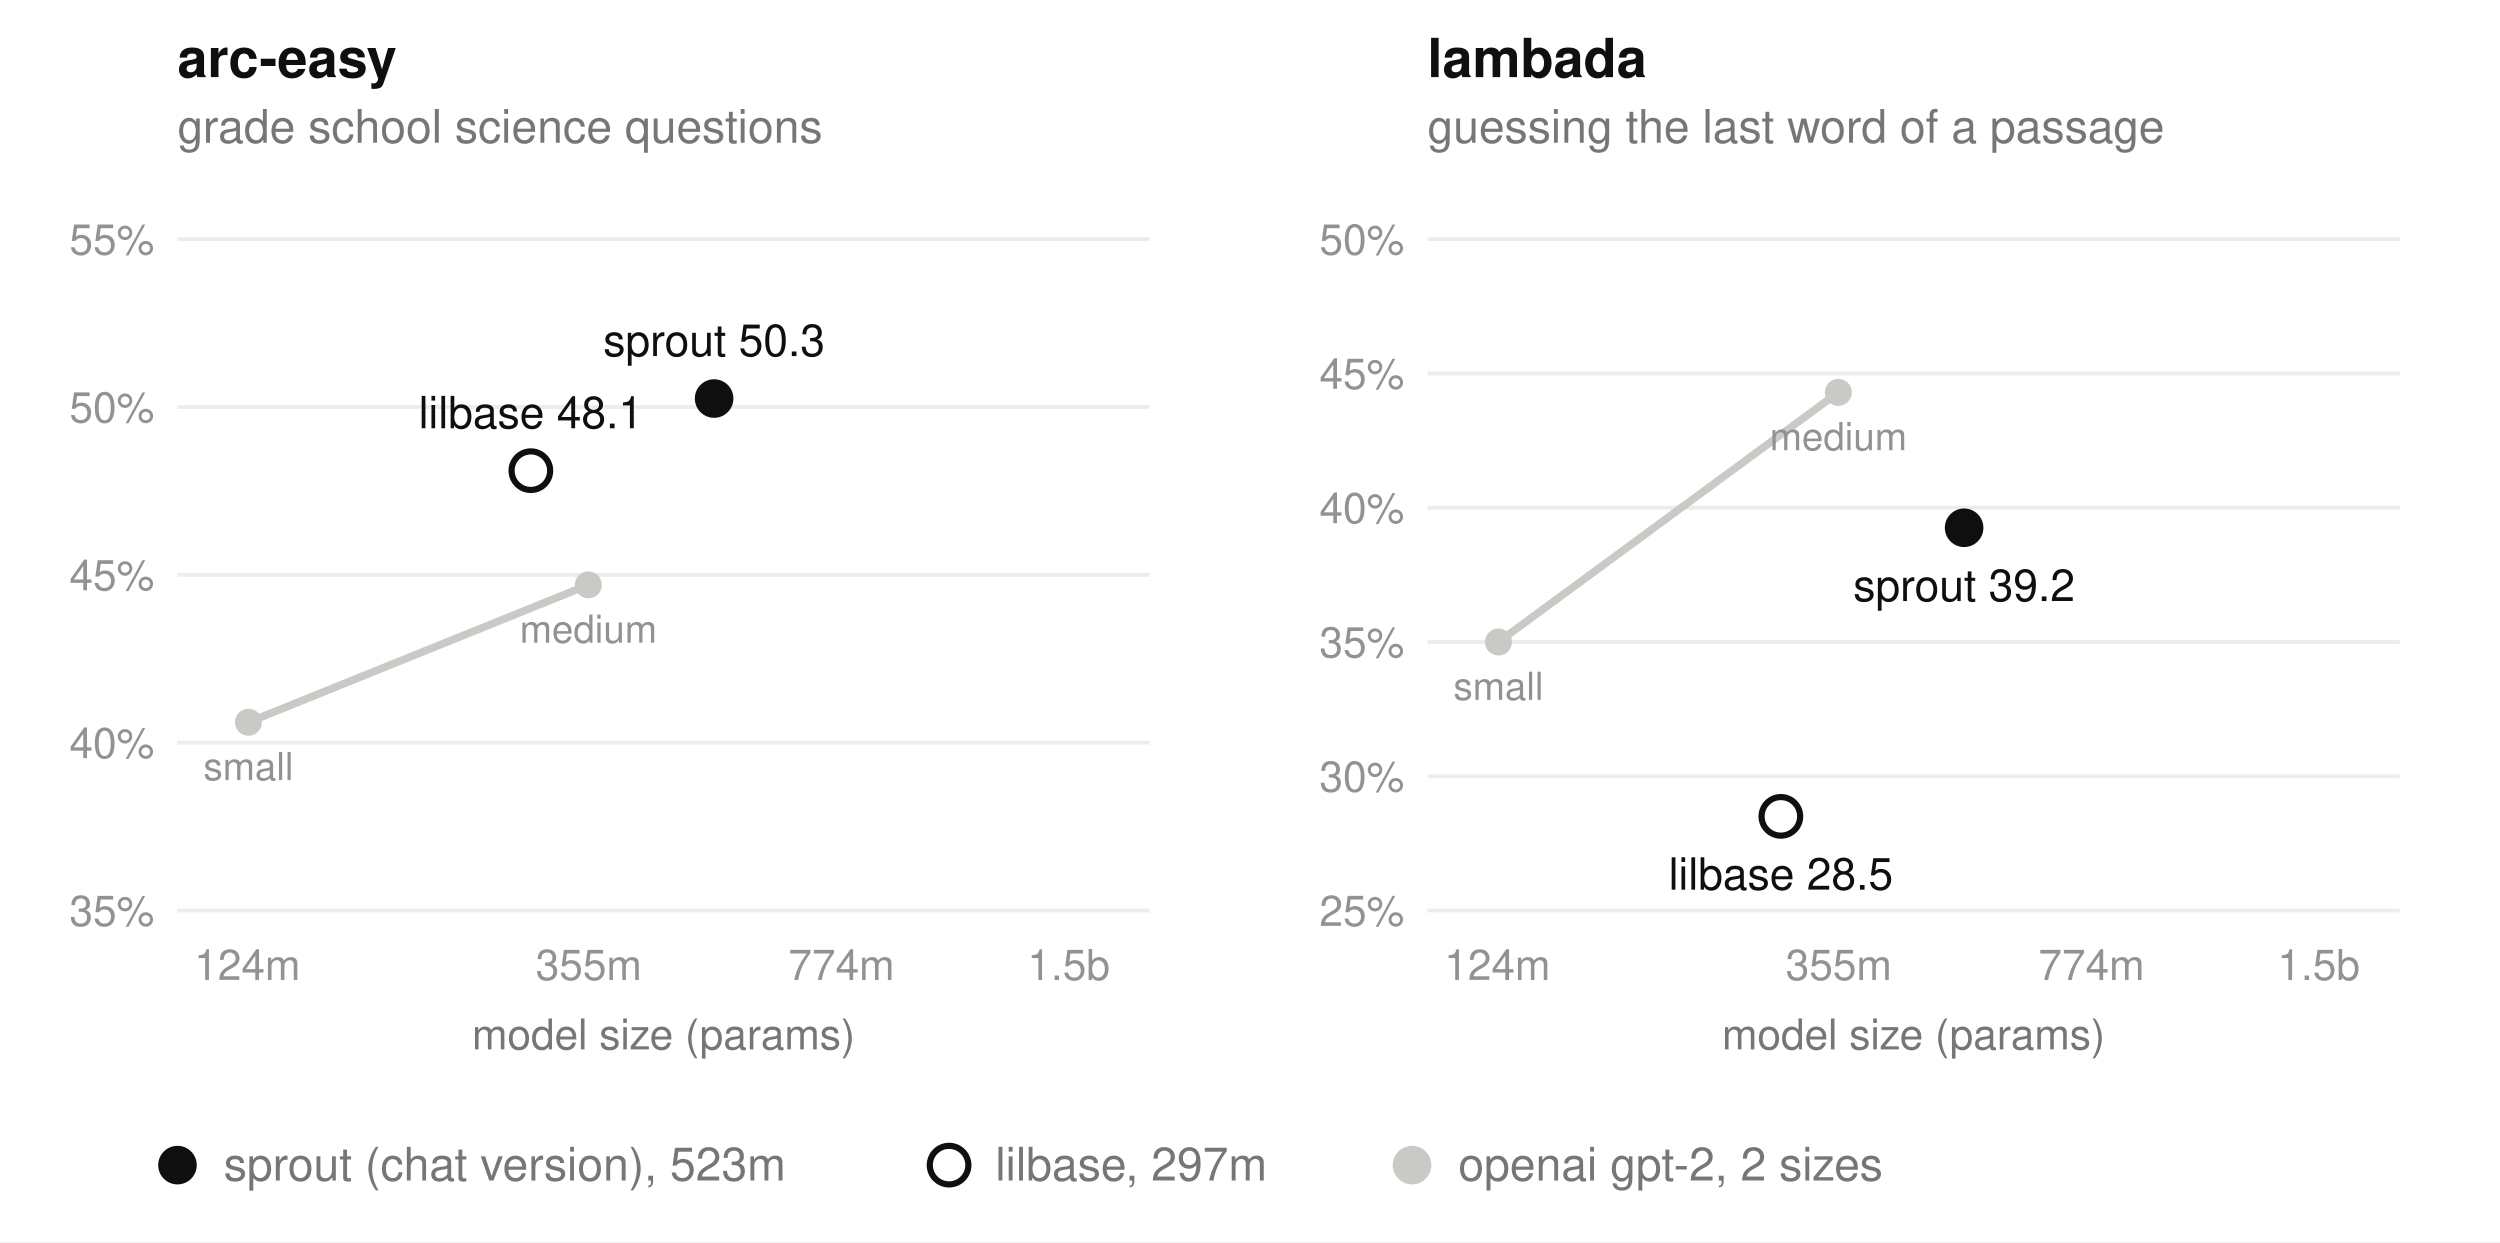
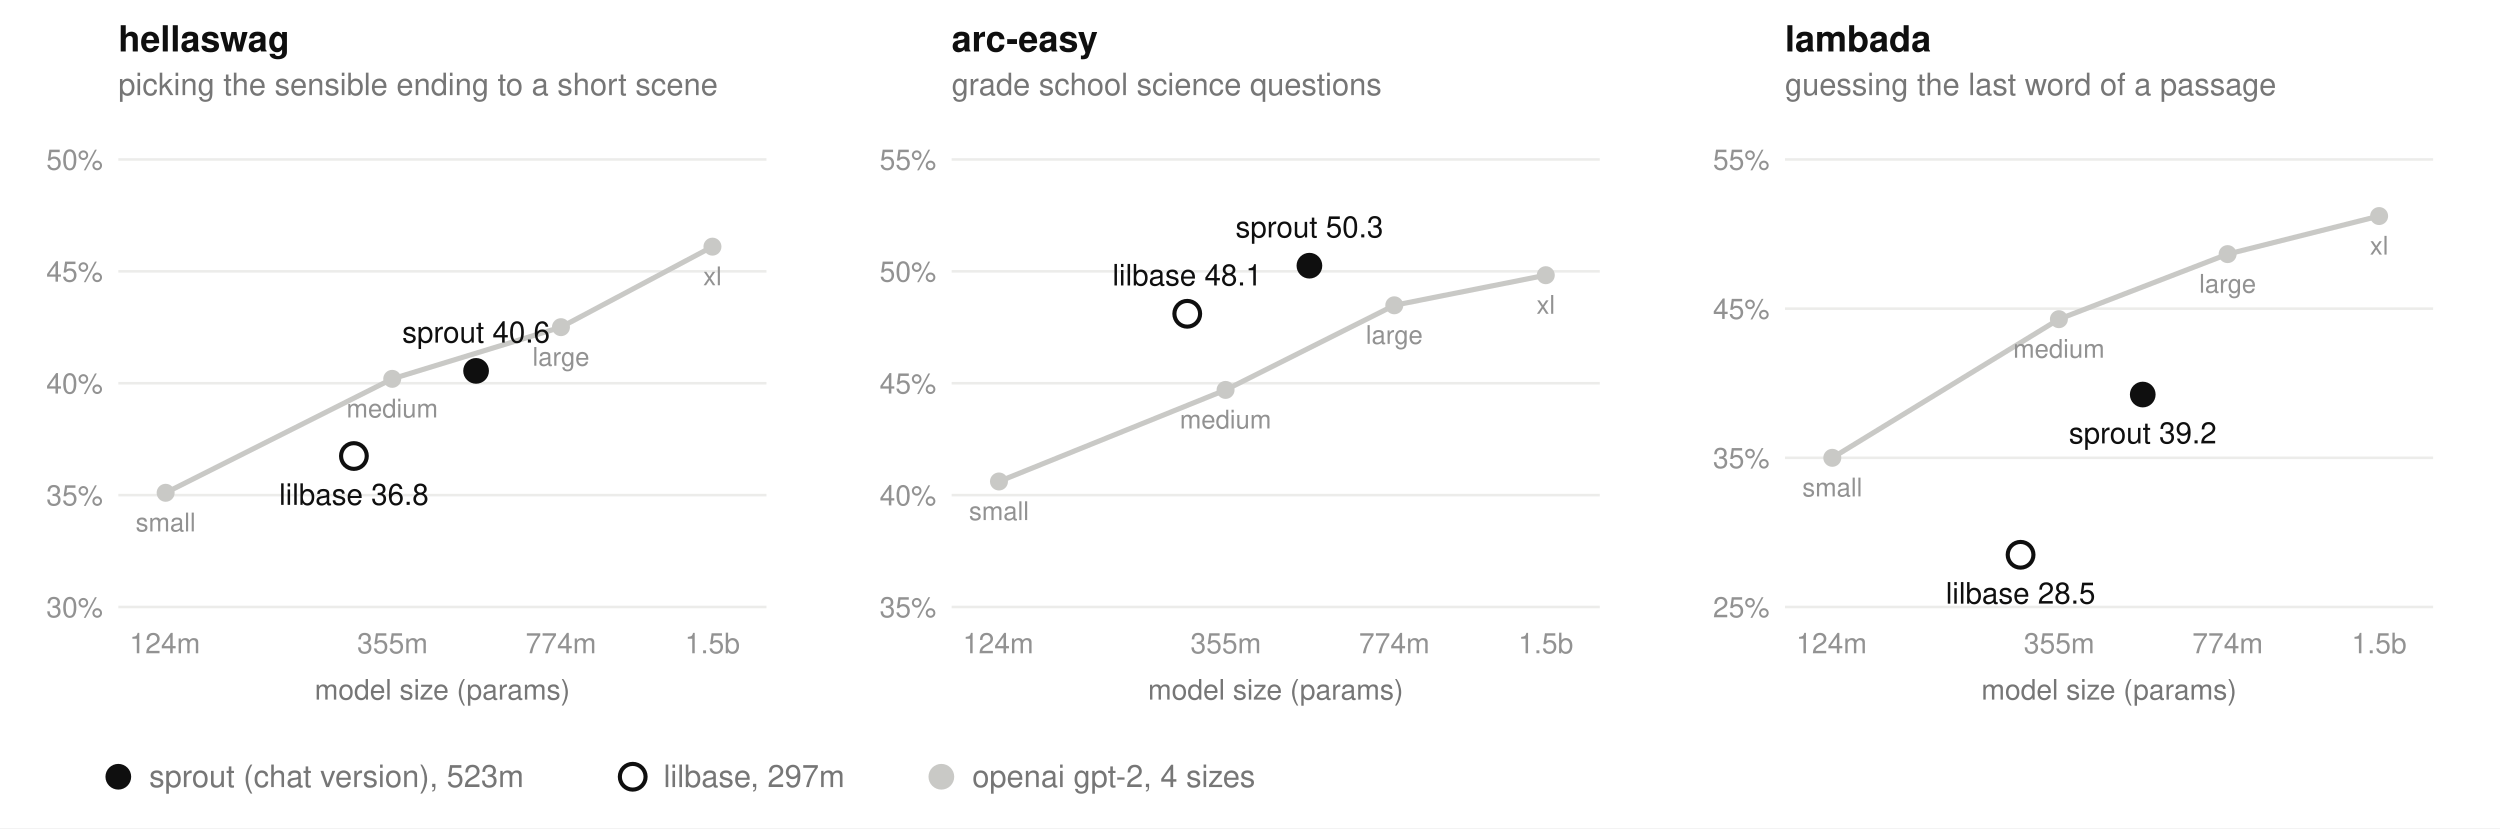
- <svg xmlns="http://www.w3.org/2000/svg" viewBox="0 0 648 322" width="648" height="322" font-family="-apple-system, Segoe UI, Helvetica, Arial, sans-serif">
-   <rect width="648" height="322" fill="#ffffff" />
-   <text x="46" y="20" font-size="14" font-weight="600" fill="#0f0f0f">arc-easy</text>
-   <text x="46" y="37" font-size="12" fill="#767676">grade school science questions</text>
-   <svg x="12" y="46" width="300" height="230" viewBox="0 0 300 230" role="img" aria-label="arc-easy: score against model size" font-family="Geist, Helvetica Neue, Helvetica, sans-serif" font-size="11" fill="#929292">
+ <svg xmlns="http://www.w3.org/2000/svg" viewBox="0 0 972 322" width="972" height="322" font-family="-apple-system, Segoe UI, Helvetica, Arial, sans-serif">
+   <rect width="972" height="322" fill="#ffffff" />
+   <text x="46" y="20" font-size="14" font-weight="600" fill="#0f0f0f">hellaswag</text>
+   <text x="46" y="37" font-size="12" fill="#767676">picking the sensible ending to a short scene</text>
+   <svg x="12" y="46" width="300" height="230" viewBox="0 0 300 230" role="img" aria-label="hellaswag: score against model size" font-family="Geist, Helvetica Neue, Helvetica, sans-serif" font-size="11" fill="#929292">
+     <line class="b-grid" stroke="#ececea" stroke-width="1" x1="34" x2="286" y1="190.0" y2="190.0" />
+     <text x="28" y="194.0" text-anchor="end">30%</text>
+     <line class="b-grid" stroke="#ececea" stroke-width="1" x1="34" x2="286" y1="146.5" y2="146.5" />
+     <text x="28" y="150.5" text-anchor="end">35%</text>
+     <line class="b-grid" stroke="#ececea" stroke-width="1" x1="34" x2="286" y1="103.0" y2="103.0" />
+     <text x="28" y="107.0" text-anchor="end">40%</text>
+     <line class="b-grid" stroke="#ececea" stroke-width="1" x1="34" x2="286" y1="59.5" y2="59.5" />
+     <text x="28" y="63.5" text-anchor="end">45%</text>
+     <line class="b-grid" stroke="#ececea" stroke-width="1" x1="34" x2="286" y1="16.0" y2="16.0" />
+     <text x="28" y="20.0" text-anchor="end">50%</text>
+     <text x="52.1" y="208" text-anchor="middle">124m</text>
+     <text x="140.6" y="208" text-anchor="middle">355m</text>
+     <text x="206.1" y="208" text-anchor="middle">774m</text>
+     <text x="265.0" y="208" text-anchor="middle">1.5b</text>
+     <text x="160.0" y="226" text-anchor="middle" class="b-axis" fill="#767676">model size (params)</text>
+     <path class="b-gpt2" fill="none" stroke="#c9c9c6" stroke-width="2" stroke-linejoin="round" d="M52.4 145.6 L140.5 101.3 L206.1 81.2 L265.0 49.9" />
+     <circle class="b-gpt2-dot" fill="#c9c9c6" cx="52.4" cy="145.6" r="3.5" />
+     <text class="b-gpt2-lab" font-size="10" x="52.4" y="160.6" text-anchor="middle">small</text>
+     <circle class="b-gpt2-dot" fill="#c9c9c6" cx="140.5" cy="101.3" r="3.5" />
+     <text class="b-gpt2-lab" font-size="10" x="140.5" y="116.3" text-anchor="middle">medium</text>
+     <circle class="b-gpt2-dot" fill="#c9c9c6" cx="206.1" cy="81.2" r="3.5" />
+     <text class="b-gpt2-lab" font-size="10" x="206.1" y="96.2" text-anchor="middle">large</text>
+     <circle class="b-gpt2-dot" fill="#c9c9c6" cx="265.0" cy="49.9" r="3.5" />
+     <text class="b-gpt2-lab" font-size="10" x="265.0" y="64.9" text-anchor="middle">xl</text>
+     <circle class="b-me" fill="#0f0f0f" cx="173.1" cy="98.2" r="5" />
+     <text class="b-me-lab" fill="#0f0f0f" font-size="11.5" font-weight="500" x="173.1" y="87.2" text-anchor="middle">sprout 40.6</text>
+     <circle class="b-me2" fill="#ffffff" stroke="#0f0f0f" stroke-width="1.6" cx="125.6" cy="131.3" r="5" />
+     <text class="b-me-lab" fill="#0f0f0f" font-size="11.5" font-weight="500" x="125.6" y="150.3" text-anchor="middle">lilbase 36.8</text>
+   </svg>
+   <text x="370" y="20" font-size="14" font-weight="600" fill="#0f0f0f">arc-easy</text>
+   <text x="370" y="37" font-size="12" fill="#767676">grade school science questions</text>
+   <svg x="336" y="46" width="300" height="230" viewBox="0 0 300 230" role="img" aria-label="arc-easy: score against model size" font-family="Geist, Helvetica Neue, Helvetica, sans-serif" font-size="11" fill="#929292">
    <line class="b-grid" stroke="#ececea" stroke-width="1" x1="34" x2="286" y1="190.0" y2="190.0" />
    <text x="28" y="194.0" text-anchor="end">35%</text>
    <line class="b-grid" stroke="#ececea" stroke-width="1" x1="34" x2="286" y1="146.5" y2="146.5" />
    <text x="28" y="150.5" text-anchor="end">40%</text>
    <line class="b-grid" stroke="#ececea" stroke-width="1" x1="34" x2="286" y1="103.0" y2="103.0" />
    <text x="28" y="107.0" text-anchor="end">45%</text>
    <line class="b-grid" stroke="#ececea" stroke-width="1" x1="34" x2="286" y1="59.5" y2="59.5" />
    <text x="28" y="63.5" text-anchor="end">50%</text>
    <line class="b-grid" stroke="#ececea" stroke-width="1" x1="34" x2="286" y1="16.0" y2="16.0" />
    <text x="28" y="20.0" text-anchor="end">55%</text>
    <text x="52.1" y="208" text-anchor="middle">124m</text>
    <text x="140.6" y="208" text-anchor="middle">355m</text>
    <text x="206.1" y="208" text-anchor="middle">774m</text>
    <text x="265.0" y="208" text-anchor="middle">1.5b</text>
    <text x="160.0" y="226" text-anchor="middle" class="b-axis" fill="#767676">model size (params)</text>
-     <path class="b-gpt2" fill="none" stroke="#c9c9c6" stroke-width="2" stroke-linejoin="round" d="M52.4 141.2 L140.5 105.6" />
+     <path class="b-gpt2" fill="none" stroke="#c9c9c6" stroke-width="2" stroke-linejoin="round" d="M52.4 141.2 L140.5 105.6 L206.1 72.7 L265.0 61.0" />
    <circle class="b-gpt2-dot" fill="#c9c9c6" cx="52.4" cy="141.2" r="3.5" />
    <text class="b-gpt2-lab" font-size="10" x="52.4" y="156.2" text-anchor="middle">small</text>
    <circle class="b-gpt2-dot" fill="#c9c9c6" cx="140.5" cy="105.6" r="3.5" />
    <text class="b-gpt2-lab" font-size="10" x="140.5" y="120.6" text-anchor="middle">medium</text>
+     <circle class="b-gpt2-dot" fill="#c9c9c6" cx="206.1" cy="72.7" r="3.5" />
+     <text class="b-gpt2-lab" font-size="10" x="206.1" y="87.7" text-anchor="middle">large</text>
+     <circle class="b-gpt2-dot" fill="#c9c9c6" cx="265.0" cy="61.0" r="3.5" />
+     <text class="b-gpt2-lab" font-size="10" x="265.0" y="76.0" text-anchor="middle">xl</text>
    <circle class="b-me" fill="#0f0f0f" cx="173.1" cy="57.3" r="5" />
    <text class="b-me-lab" fill="#0f0f0f" font-size="11.5" font-weight="500" x="173.1" y="46.3" text-anchor="middle">sprout 50.3</text>
    <circle class="b-me2" fill="#ffffff" stroke="#0f0f0f" stroke-width="1.6" cx="125.6" cy="76.0" r="5" />
    <text class="b-me-lab" fill="#0f0f0f" font-size="11.5" font-weight="500" x="125.6" y="65.0" text-anchor="middle">lilbase 48.1</text>
  </svg>
-   <text x="370" y="20" font-size="14" font-weight="600" fill="#0f0f0f">lambada</text>
-   <text x="370" y="37" font-size="12" fill="#767676">guessing the last word of a passage</text>
-   <svg x="336" y="46" width="300" height="230" viewBox="0 0 300 230" role="img" aria-label="lambada: score against model size" font-family="Geist, Helvetica Neue, Helvetica, sans-serif" font-size="11" fill="#929292">
+   <text x="694" y="20" font-size="14" font-weight="600" fill="#0f0f0f">lambada</text>
+   <text x="694" y="37" font-size="12" fill="#767676">guessing the last word of a passage</text>
+   <svg x="660" y="46" width="300" height="230" viewBox="0 0 300 230" role="img" aria-label="lambada: score against model size" font-family="Geist, Helvetica Neue, Helvetica, sans-serif" font-size="11" fill="#929292">
    <line class="b-grid" stroke="#ececea" stroke-width="1" x1="34" x2="286" y1="190.0" y2="190.0" />
    <text x="28" y="194.0" text-anchor="end">25%</text>
-     <line class="b-grid" stroke="#ececea" stroke-width="1" x1="34" x2="286" y1="155.2" y2="155.2" />
-     <text x="28" y="159.2" text-anchor="end">30%</text>
-     <line class="b-grid" stroke="#ececea" stroke-width="1" x1="34" x2="286" y1="120.4" y2="120.4" />
-     <text x="28" y="124.4" text-anchor="end">35%</text>
-     <line class="b-grid" stroke="#ececea" stroke-width="1" x1="34" x2="286" y1="85.6" y2="85.6" />
-     <text x="28" y="89.6" text-anchor="end">40%</text>
-     <line class="b-grid" stroke="#ececea" stroke-width="1" x1="34" x2="286" y1="50.8" y2="50.8" />
-     <text x="28" y="54.8" text-anchor="end">45%</text>
+     <line class="b-grid" stroke="#ececea" stroke-width="1" x1="34" x2="286" y1="132.0" y2="132.0" />
+     <text x="28" y="136.0" text-anchor="end">35%</text>
+     <line class="b-grid" stroke="#ececea" stroke-width="1" x1="34" x2="286" y1="74.0" y2="74.0" />
+     <text x="28" y="78.0" text-anchor="end">45%</text>
    <line class="b-grid" stroke="#ececea" stroke-width="1" x1="34" x2="286" y1="16.0" y2="16.0" />
-     <text x="28" y="20.0" text-anchor="end">50%</text>
+     <text x="28" y="20.0" text-anchor="end">55%</text>
    <text x="52.1" y="208" text-anchor="middle">124m</text>
    <text x="140.6" y="208" text-anchor="middle">355m</text>
    <text x="206.1" y="208" text-anchor="middle">774m</text>
    <text x="265.0" y="208" text-anchor="middle">1.5b</text>
    <text x="160.0" y="226" text-anchor="middle" class="b-axis" fill="#767676">model size (params)</text>
-     <path class="b-gpt2" fill="none" stroke="#c9c9c6" stroke-width="2" stroke-linejoin="round" d="M52.4 120.4 L140.5 55.7" />
-     <circle class="b-gpt2-dot" fill="#c9c9c6" cx="52.4" cy="120.4" r="3.5" />
-     <text class="b-gpt2-lab" font-size="10" x="52.4" y="135.4" text-anchor="middle">small</text>
-     <circle class="b-gpt2-dot" fill="#c9c9c6" cx="140.5" cy="55.7" r="3.5" />
-     <text class="b-gpt2-lab" font-size="10" x="140.5" y="70.7" text-anchor="middle">medium</text>
-     <circle class="b-me" fill="#0f0f0f" cx="173.1" cy="90.8" r="5" />
-     <text class="b-me-lab" fill="#0f0f0f" font-size="11.5" font-weight="500" x="173.1" y="109.8" text-anchor="middle">sprout 39.2</text>
-     <circle class="b-me2" fill="#ffffff" stroke="#0f0f0f" stroke-width="1.6" cx="125.6" cy="165.6" r="5" />
-     <text class="b-me-lab" fill="#0f0f0f" font-size="11.5" font-weight="500" x="125.6" y="184.6" text-anchor="middle">lilbase 28.5</text>
+     <path class="b-gpt2" fill="none" stroke="#c9c9c6" stroke-width="2" stroke-linejoin="round" d="M52.4 132.0 L140.5 78.1 L206.1 52.8 L265.0 38.0" />
+     <circle class="b-gpt2-dot" fill="#c9c9c6" cx="52.4" cy="132.0" r="3.5" />
+     <text class="b-gpt2-lab" font-size="10" x="52.4" y="147.0" text-anchor="middle">small</text>
+     <circle class="b-gpt2-dot" fill="#c9c9c6" cx="140.5" cy="78.1" r="3.5" />
+     <text class="b-gpt2-lab" font-size="10" x="140.5" y="93.1" text-anchor="middle">medium</text>
+     <circle class="b-gpt2-dot" fill="#c9c9c6" cx="206.1" cy="52.8" r="3.5" />
+     <text class="b-gpt2-lab" font-size="10" x="206.1" y="67.8" text-anchor="middle">large</text>
+     <circle class="b-gpt2-dot" fill="#c9c9c6" cx="265.0" cy="38.0" r="3.5" />
+     <text class="b-gpt2-lab" font-size="10" x="265.0" y="53.0" text-anchor="middle">xl</text>
+     <circle class="b-me" fill="#0f0f0f" cx="173.1" cy="107.4" r="5" />
+     <text class="b-me-lab" fill="#0f0f0f" font-size="11.5" font-weight="500" x="173.1" y="126.4" text-anchor="middle">sprout 39.2</text>
+     <circle class="b-me2" fill="#ffffff" stroke="#0f0f0f" stroke-width="1.6" cx="125.6" cy="169.7" r="5" />
+     <text class="b-me-lab" fill="#0f0f0f" font-size="11.5" font-weight="500" x="125.6" y="188.7" text-anchor="middle">lilbase 28.5</text>
  </svg>
  <circle cx="46" cy="302" r="5" fill="#0f0f0f" />
  <text x="58" y="306" font-size="12" fill="#767676">sprout (chat version), 523m</text>
  <circle cx="246" cy="302" r="5" fill="#ffffff" stroke="#0f0f0f" stroke-width="1.6" />
  <text x="258" y="306" font-size="12" fill="#767676">lilbase, 297m</text>
  <circle cx="366" cy="302" r="5" fill="#c9c9c6" />
-   <text x="378" y="306" font-size="12" fill="#767676">openai gpt-2, 2 sizes</text>
+   <text x="378" y="306" font-size="12" fill="#767676">openai gpt-2, 4 sizes</text>
</svg>
